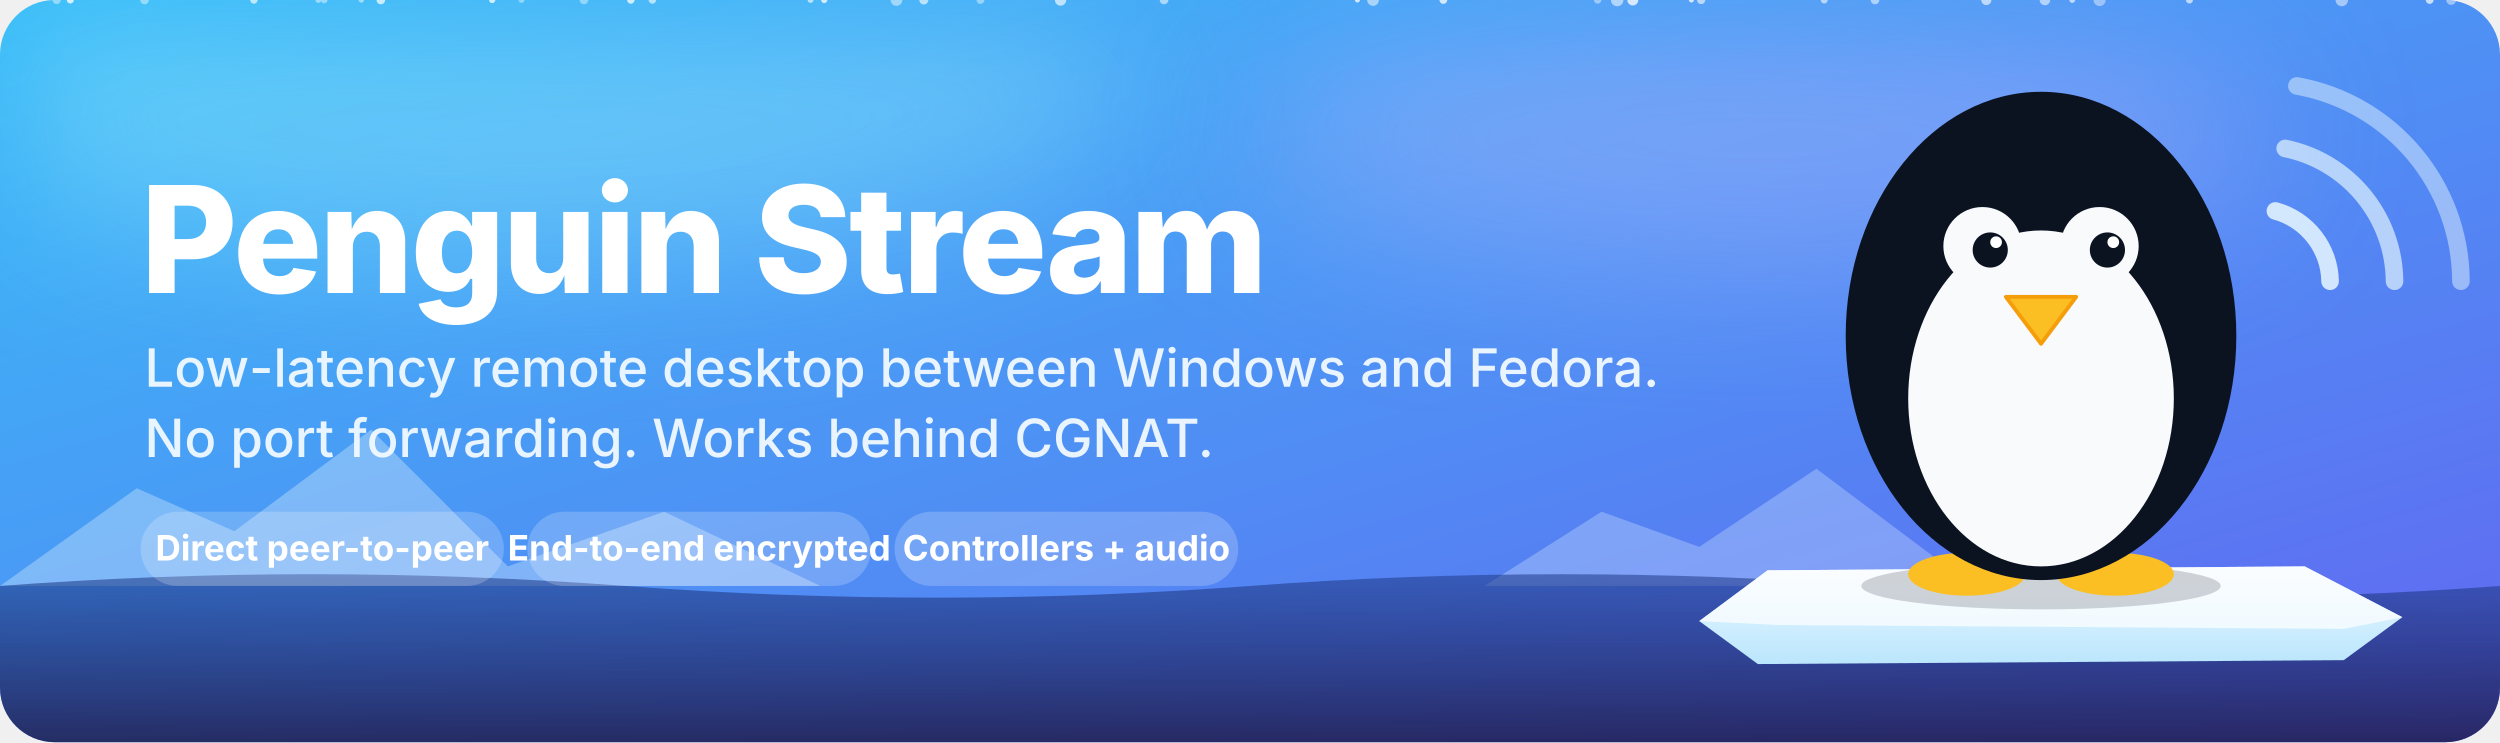
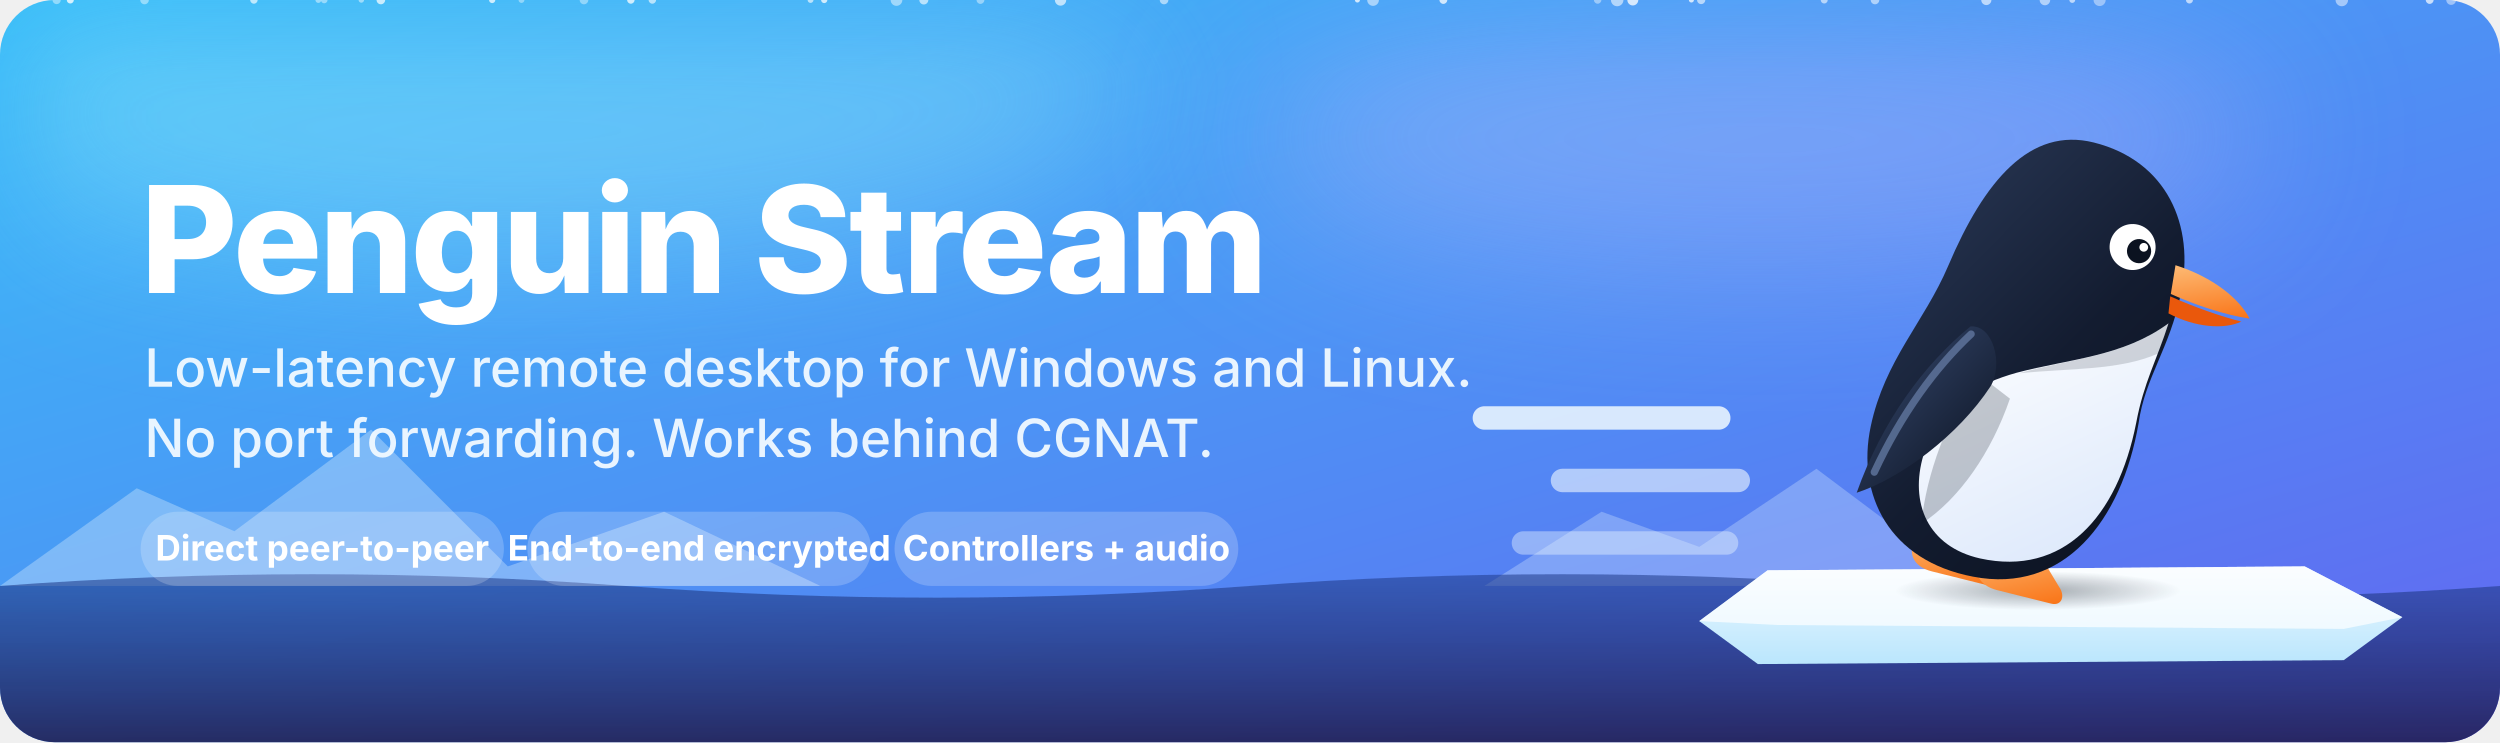
- <svg xmlns="http://www.w3.org/2000/svg" width="1280" height="380" viewBox="0 0 1280 380" role="img" aria-label="Penguin Stream: low-latency remote desktop for Windows and Fedora">
+ <svg xmlns="http://www.w3.org/2000/svg" width="1280" height="380" viewBox="0 0 1280 380" role="img" aria-label="Penguin Stream: low-latency remote desktop for Windows and Linux">
  <defs>
    <linearGradient id="sky" x1="0" y1="0" x2="1" y2="1">
      <stop offset="0" stop-color="#38bdf8" />
      <stop offset="1" stop-color="#6366f1" />
    </linearGradient>
    <linearGradient id="ice" x1="0" y1="0" x2="0" y2="1">
      <stop offset="0" stop-color="#f0f9ff" />
      <stop offset="1" stop-color="#bae6fd" />
    </linearGradient>
    <linearGradient id="sea" x1="0" y1="0" x2="0" y2="1">
      <stop offset="0" stop-color="#1e3a8a" stop-opacity=".55" />
      <stop offset="1" stop-color="#1e1b4b" stop-opacity=".85" />
    </linearGradient>
    <filter id="blur" x="-50%" y="-50%" width="200%" height="200%">
      <feGaussianBlur stdDeviation="40" />
    </filter>
    <clipPath id="card">
      <rect width="1280" height="380" rx="28" />
    </clipPath>
+     <linearGradient id="p-coat" x1="0" y1="0" x2="1" y2="1">
+       <stop offset="0" stop-color="#2a3957" />
+       <stop offset=".55" stop-color="#131c30" />
+       <stop offset="1" stop-color="#0b1220" />
+     </linearGradient>
+     <linearGradient id="p-belly" x1=".2" y1="0" x2=".8" y2="1">
+       <stop offset="0" stop-color="#ffffff" />
+       <stop offset="1" stop-color="#dce8fb" />
+     </linearGradient>
+     <linearGradient id="p-flip" x1="0" y1="0" x2="1" y2="1">
+       <stop offset="0" stop-color="#34466b" />
+       <stop offset="1" stop-color="#0b1220" />
+     </linearGradient>
+     <linearGradient id="p-orange" x1="0" y1="0" x2="1" y2="1">
+       <stop offset="0" stop-color="#fdba74" />
+       <stop offset="1" stop-color="#f97316" />
+     </linearGradient>
+     <radialGradient id="p-shadow" cx=".5" cy=".5" r=".5">
+       <stop offset="0" stop-color="#0b1220" stop-opacity=".35" />
+       <stop offset="1" stop-color="#0b1220" stop-opacity="0" />
+     </radialGradient>
  </defs>
  <g clip-path="url(#card)">
    <rect width="1280" height="380" fill="url(#sky)" />
    <ellipse cx="260" cy="40" rx="320" ry="90" fill="#a5f3fc" opacity=".35" filter="url(#blur)" />
    <ellipse cx="900" cy="70" rx="260" ry="70" fill="#c4b5fd" opacity=".35" filter="url(#blur)" />
    <path d="M0 300 L70 250 L120 272 L190 220 L260 290 L340 262 L420 300 Z" fill="#e0f2fe" opacity=".35" />
    <path d="M760 300 L820 262 L870 280 L930 240 L1010 300 Z" fill="#e0f2fe" opacity=".3" />
    <path d="M0 300 Q160 288 320 300 T640 300 T960 300 T1280 300 V380 H0 Z" fill="url(#sea)">
      <animate attributeName="d" dur="6s" repeatCount="indefinite" values="M0 300 Q160 288 320 300 T640 300 T960 300 T1280 300 V380 H0 Z;M0 300 Q160 312 320 300 T640 300 T960 300 T1280 300 V380 H0 Z;M0 300 Q160 288 320 300 T640 300 T960 300 T1280 300 V380 H0 Z" />
    </path>
    <path d="M870 318 L905 292 L1180 290 L1230 316 L1200 338 L900 340 Z" fill="url(#ice)" />
    <path d="M905 292 L1180 290 L1230 316 L1200 322 L910 320 L870 318 Z" fill="#fff" opacity=".7" />
-     <g fill="none" stroke="#e0f2fe" stroke-width="9" stroke-linecap="round">
-       <path d="M1165 108 a38 38 0 0 1 28 36" opacity=".9">
-         <animate attributeName="opacity" values=".2;1;.2" dur="1.8s" repeatCount="indefinite" />
+     <g stroke="#f0f9ff" stroke-linecap="round" fill="none">
+       <path d="M760 214 H880" stroke-width="12" opacity=".85">
+         <animate attributeName="opacity" values=".45;.9;.45" dur="1.6s" repeatCount="indefinite" />
      </path>
-       <path d="M1170 76 a70 70 0 0 1 56 68" opacity=".7">
-         <animate attributeName="opacity" values=".2;1;.2" dur="1.8s" begin=".3s" repeatCount="indefinite" />
+       <path d="M800 246 H890" stroke-width="12" opacity=".6">
+         <animate attributeName="opacity" values=".3;.7;.3" dur="1.6s" begin=".25s" repeatCount="indefinite" />
      </path>
-       <path d="M1176 44 a102 102 0 0 1 84 100" opacity=".5">
-         <animate attributeName="opacity" values=".2;1;.2" dur="1.8s" begin=".6s" repeatCount="indefinite" />
+       <path d="M780 278 H884" stroke-width="12" opacity=".4">
+         <animate attributeName="opacity" values=".15;.5;.15" dur="1.6s" begin=".5s" repeatCount="indefinite" />
      </path>
    </g>
-     <g transform="translate(1045 172) scale(1.0)">
-       <ellipse cx="0" cy="128" rx="92" ry="12" fill="#0b1220" opacity=".18" />
-       <ellipse cx="-38" cy="122" rx="30" ry="11" fill="#fbbf24" />
-       <ellipse cx="38" cy="122" rx="30" ry="11" fill="#fbbf24" />
-       <ellipse cx="0" cy="0" rx="100" ry="125" fill="#0b1220" />
-       <ellipse cx="0" cy="32" rx="68" ry="86" fill="#f8fafc" />
-       <circle cx="-30" cy="-46" r="20" fill="#f8fafc" />
-       <circle cx="30" cy="-46" r="20" fill="#f8fafc" />
-       <circle cx="-26" cy="-44" r="9" fill="#0b1220" />
-       <circle cx="34" cy="-44" r="9" fill="#0b1220" />
-       <circle cx="-23" cy="-48" r="3" fill="#fff" />
-       <circle cx="37" cy="-48" r="3" fill="#fff" />
-       <path d="M-18 -20 H18 L0 4 Z" fill="#fbbf24" stroke="#f59e0b" stroke-width="2" stroke-linejoin="round" />
+     <g transform="translate(850 16) scale(0.62)">
+       <ellipse cx="312" cy="462" rx="118" ry="16" fill="url(#p-shadow)" />
+       <g transform="rotate(14 300 300)">
+         <path d="M244 430 c-8 20 2 30 18 30 h46 c9 0 10 -9 3 -15 l-22 -22 z" fill="url(#p-orange)" />
+         <path d="M300 432 c-8 20 2 30 18 30 h46 c9 0 10 -9 3 -15 l-22 -22 z" fill="url(#p-orange)" />
+         <path d="M306 84              C368 84 404 130 406 188              C408 234 394 262 398 300              C404 382 372 452 296 456              C226 460 186 414 184 356              C182 300 206 262 214 212              C226 136 252 84 306 84 Z" fill="url(#p-coat)" />
+         <path d="M402 214              C400 246 394 266 396 300              C400 380 368 438 298 440              C254 441 230 410 232 368              C234 324 262 300 290 284              C330 262 372 250 402 214 Z" fill="url(#p-belly)" />
+         <path d="M258 292 C244 336 238 382 244 424 C270 396 286 352 290 306 Z" fill="#0b1220" opacity=".22" />
+         <path d="M402 214 C372 250 330 262 292 284 C330 270 372 262 400 240 Z" fill="#0b1220" opacity=".16" />
+         <path d="M244 256              C214 296 192 350 186 412              C218 392 256 346 272 300              C278 280 262 250 244 256 Z" fill="url(#p-flip)" />
+         <path d="M246 262 C224 296 206 340 196 392" stroke="#5a6f96" stroke-width="6" fill="none" stroke-linecap="round" opacity=".9" />
+         <path d="M396 166 C428 168 454 180 466 194 C446 196 420 194 398 190 Z" fill="url(#p-orange)" />
+         <path d="M398 192 C420 196 444 198 460 198 C448 208 424 212 400 206 Z" fill="#ea580c" />
+         <circle cx="358" cy="160" r="19" fill="#fff" />
+         <circle cx="364" cy="162" r="10" fill="#0b1220" />
+         <circle cx="367" cy="158" r="3.6" fill="#fff" />
+       </g>
    </g>
    <text x="72" y="150" font-family="'Segoe UI', Inter, 'Helvetica Neue', Ubuntu, Cantarell, Arial, sans-serif" font-size="76" font-weight="800" fill="#fff" letter-spacing="-1.5">Penguin Stream</text>
-     <text x="74" y="198" font-family="'Segoe UI', Inter, 'Helvetica Neue', Ubuntu, Cantarell, Arial, sans-serif" font-size="27" font-weight="500" fill="#f0f9ff" opacity=".95">Low-latency remote desktop between Windows and Fedora.</text>
+     <text x="74" y="198" font-family="'Segoe UI', Inter, 'Helvetica Neue', Ubuntu, Cantarell, Arial, sans-serif" font-size="27" font-weight="500" fill="#f0f9ff" opacity=".95">Low-latency remote desktop for Windows and Linux.</text>
    <text x="74" y="234" font-family="'Segoe UI', Inter, 'Helvetica Neue', Ubuntu, Cantarell, Arial, sans-serif" font-size="27" font-weight="500" fill="#f0f9ff" opacity=".95">No port forwarding. Works behind CGNAT.</text>
    <g font-family="'Segoe UI', Inter, 'Helvetica Neue', Ubuntu, Cantarell, Arial, sans-serif" font-size="18" font-weight="700" fill="#fff">
      <rect x="72" y="262" width="186" height="38" rx="19" fill="#fff" opacity=".2" />
      <text x="165" y="287" text-anchor="middle">Direct peer-to-peer</text>
      <rect x="270" y="262" width="176" height="38" rx="19" fill="#fff" opacity=".2" />
      <text x="358" y="287" text-anchor="middle">End-to-end encrypted</text>
      <rect x="458" y="262" width="176" height="38" rx="19" fill="#fff" opacity=".2" />
      <text x="546" y="287" text-anchor="middle">Controllers + audio</text>
    </g>
    <circle cx="415" r="1.5" fill="#fff" opacity="0.61">
      <animate attributeName="cy" values="-10;390" dur="11.2s" begin="-0.8s" repeatCount="indefinite" />
      <animate attributeName="cx" values="415;408;415" dur="5.6s" repeatCount="indefinite" />
    </circle>
    <circle cx="74" r="2.2" fill="#fff" opacity="0.43">
      <animate attributeName="cy" values="-10;390" dur="6.3s" begin="-2.7s" repeatCount="indefinite" />
      <animate attributeName="cx" values="74;54;74" dur="3.1s" repeatCount="indefinite" />
    </circle>
    <circle cx="543" r="2.9" fill="#fff" opacity="0.65">
      <animate attributeName="cy" values="-10;390" dur="7.0s" begin="-1.6s" repeatCount="indefinite" />
      <animate attributeName="cx" values="543;566;543" dur="3.5s" repeatCount="indefinite" />
    </circle>
    <circle cx="739" r="2.0" fill="#fff" opacity="0.74">
      <animate attributeName="cy" values="-10;390" dur="13.8s" begin="-0.6s" repeatCount="indefinite" />
      <animate attributeName="cx" values="739;728;739" dur="6.9s" repeatCount="indefinite" />
    </circle>
    <circle cx="185" r="1.4" fill="#fff" opacity="0.47">
      <animate attributeName="cy" values="-10;390" dur="8.5s" begin="-6.9s" repeatCount="indefinite" />
      <animate attributeName="cx" values="185;189;185" dur="4.2s" repeatCount="indefinite" />
    </circle>
    <circle cx="818" r="1.9" fill="#fff" opacity="0.42">
      <animate attributeName="cy" values="-10;390" dur="10.4s" begin="-0.7s" repeatCount="indefinite" />
      <animate attributeName="cx" values="818;803;818" dur="5.2s" repeatCount="indefinite" />
    </circle>
    <circle cx="871" r="2.1" fill="#fff" opacity="0.58">
      <animate attributeName="cy" values="-10;390" dur="8.5s" begin="-5.0s" repeatCount="indefinite" />
      <animate attributeName="cx" values="871;861;871" dur="4.3s" repeatCount="indefinite" />
    </circle>
    <circle cx="1017" r="2.6" fill="#fff" opacity="0.61">
      <animate attributeName="cy" values="-10;390" dur="8.0s" begin="-4.6s" repeatCount="indefinite" />
      <animate attributeName="cx" values="1017;1036;1017" dur="4.0s" repeatCount="indefinite" />
    </circle>
    <circle cx="934" r="1.8" fill="#fff" opacity="0.57">
      <animate attributeName="cy" values="-10;390" dur="13.8s" begin="-1.6s" repeatCount="indefinite" />
      <animate attributeName="cx" values="934;947;934" dur="6.9s" repeatCount="indefinite" />
    </circle>
    <circle cx="195" r="2.2" fill="#fff" opacity="0.71">
      <animate attributeName="cy" values="-10;390" dur="6.3s" begin="-4.2s" repeatCount="indefinite" />
      <animate attributeName="cx" values="195;198;195" dur="3.2s" repeatCount="indefinite" />
    </circle>
    <circle cx="1121" r="1.8" fill="#fff" opacity="0.63">
      <animate attributeName="cy" values="-10;390" dur="11.6s" begin="-6.9s" repeatCount="indefinite" />
      <animate attributeName="cx" values="1121;1118;1121" dur="5.8s" repeatCount="indefinite" />
    </circle>
    <circle cx="1075" r="3.1" fill="#fff" opacity="0.42">
      <animate attributeName="cy" values="-10;390" dur="9.8s" begin="-6.5s" repeatCount="indefinite" />
      <animate attributeName="cx" values="1075;1085;1075" dur="4.9s" repeatCount="indefinite" />
    </circle>
    <circle cx="828" r="3.2" fill="#fff" opacity="0.55">
      <animate attributeName="cy" values="-10;390" dur="12.6s" begin="-3.6s" repeatCount="indefinite" />
      <animate attributeName="cx" values="828;837;828" dur="6.3s" repeatCount="indefinite" />
    </circle>
    <circle cx="29" r="2.1" fill="#fff" opacity="0.42">
      <animate attributeName="cy" values="-10;390" dur="7.3s" begin="-0.9s" repeatCount="indefinite" />
      <animate attributeName="cx" values="29;42;29" dur="3.7s" repeatCount="indefinite" />
    </circle>
    <circle cx="166" r="1.7" fill="#fff" opacity="0.43">
      <animate attributeName="cy" values="-10;390" dur="9.1s" begin="-8.0s" repeatCount="indefinite" />
      <animate attributeName="cx" values="166;163;166" dur="4.6s" repeatCount="indefinite" />
    </circle>
    <circle cx="703" r="3.0" fill="#fff" opacity="0.51">
      <animate attributeName="cy" values="-10;390" dur="12.6s" begin="-10.8s" repeatCount="indefinite" />
      <animate attributeName="cx" values="703;699;703" dur="6.3s" repeatCount="indefinite" />
    </circle>
    <circle cx="459" r="3.0" fill="#fff" opacity="0.47">
      <animate attributeName="cy" values="-10;390" dur="13.7s" begin="-2.1s" repeatCount="indefinite" />
      <animate attributeName="cx" values="459;446;459" dur="6.8s" repeatCount="indefinite" />
    </circle>
    <circle cx="299" r="2.2" fill="#fff" opacity="0.40">
      <animate attributeName="cy" values="-10;390" dur="10.7s" begin="-2.8s" repeatCount="indefinite" />
      <animate attributeName="cx" values="299;295;299" dur="5.4s" repeatCount="indefinite" />
    </circle>
    <circle cx="473" r="2.3" fill="#fff" opacity="0.61">
      <animate attributeName="cy" values="-10;390" dur="13.6s" begin="-9.4s" repeatCount="indefinite" />
      <animate attributeName="cx" values="473;479;473" dur="6.8s" repeatCount="indefinite" />
    </circle>
    <circle cx="866" r="1.3" fill="#fff" opacity="0.75">
      <animate attributeName="cy" values="-10;390" dur="13.2s" begin="-10.3s" repeatCount="indefinite" />
      <animate attributeName="cx" values="866;880;866" dur="6.6s" repeatCount="indefinite" />
    </circle>
    <circle cx="502" r="2.0" fill="#fff" opacity="0.42">
      <animate attributeName="cy" values="-10;390" dur="6.8s" begin="-4.3s" repeatCount="indefinite" />
      <animate attributeName="cx" values="502;481;502" dur="3.4s" repeatCount="indefinite" />
    </circle>
    <circle cx="267" r="1.5" fill="#fff" opacity="0.40">
      <animate attributeName="cy" values="-10;390" dur="8.7s" begin="-0.5s" repeatCount="indefinite" />
      <animate attributeName="cx" values="267;250;267" dur="4.4s" repeatCount="indefinite" />
    </circle>
    <circle cx="130" r="1.9" fill="#fff" opacity="0.65">
      <animate attributeName="cy" values="-10;390" dur="6.2s" begin="-5.4s" repeatCount="indefinite" />
      <animate attributeName="cx" values="130;112;130" dur="3.1s" repeatCount="indefinite" />
    </circle>
    <circle cx="323" r="1.9" fill="#fff" opacity="0.74">
      <animate attributeName="cy" values="-10;390" dur="8.9s" begin="-1.1s" repeatCount="indefinite" />
      <animate attributeName="cx" values="323;348;323" dur="4.5s" repeatCount="indefinite" />
    </circle>
    <circle cx="596" r="2.2" fill="#fff" opacity="0.54">
      <animate attributeName="cy" values="-10;390" dur="6.7s" begin="-0.7s" repeatCount="indefinite" />
      <animate attributeName="cx" values="596;585;596" dur="3.3s" repeatCount="indefinite" />
    </circle>
    <circle cx="1061" r="1.5" fill="#fff" opacity="0.61">
      <animate attributeName="cy" values="-10;390" dur="6.2s" begin="-5.9s" repeatCount="indefinite" />
      <animate attributeName="cx" values="1061;1043;1061" dur="3.1s" repeatCount="indefinite" />
    </circle>
    <circle cx="695" r="1.3" fill="#fff" opacity="0.75">
      <animate attributeName="cy" values="-10;390" dur="10.2s" begin="-10.0s" repeatCount="indefinite" />
      <animate attributeName="cx" values="695;705;695" dur="5.1s" repeatCount="indefinite" />
    </circle>
    <circle cx="334" r="1.9" fill="#fff" opacity="0.61">
      <animate attributeName="cy" values="-10;390" dur="7.3s" begin="-5.7s" repeatCount="indefinite" />
      <animate attributeName="cx" values="334;348;334" dur="3.7s" repeatCount="indefinite" />
    </circle>
    <circle cx="422" r="1.6" fill="#fff" opacity="0.74">
      <animate attributeName="cy" values="-10;390" dur="12.5s" begin="-12.3s" repeatCount="indefinite" />
      <animate attributeName="cx" values="422;437;422" dur="6.2s" repeatCount="indefinite" />
    </circle>
    <circle cx="1047" r="2.7" fill="#fff" opacity="0.54">
      <animate attributeName="cy" values="-10;390" dur="7.8s" begin="-4.0s" repeatCount="indefinite" />
      <animate attributeName="cx" values="1047;1024;1047" dur="3.9s" repeatCount="indefinite" />
    </circle>
    <circle cx="36" r="1.8" fill="#fff" opacity="0.78">
      <animate attributeName="cy" values="-10;390" dur="8.1s" begin="-5.6s" repeatCount="indefinite" />
      <animate attributeName="cx" values="36;33;36" dur="4.0s" repeatCount="indefinite" />
    </circle>
    <circle cx="1199" r="3.2" fill="#fff" opacity="0.49">
      <animate attributeName="cy" values="-10;390" dur="13.6s" begin="-5.0s" repeatCount="indefinite" />
      <animate attributeName="cx" values="1199;1186;1199" dur="6.8s" repeatCount="indefinite" />
    </circle>
    <circle cx="252" r="1.6" fill="#fff" opacity="0.74">
      <animate attributeName="cy" values="-10;390" dur="11.0s" begin="-9.9s" repeatCount="indefinite" />
      <animate attributeName="cx" values="252;251;252" dur="5.5s" repeatCount="indefinite" />
    </circle>
    <circle cx="836" r="2.8" fill="#fff" opacity="0.76">
      <animate attributeName="cy" values="-10;390" dur="6.7s" begin="-4.4s" repeatCount="indefinite" />
      <animate attributeName="cx" values="836;850;836" dur="3.3s" repeatCount="indefinite" />
    </circle>
    <circle cx="960" r="2.2" fill="#fff" opacity="0.53">
      <animate attributeName="cy" values="-10;390" dur="7.4s" begin="-5.9s" repeatCount="indefinite" />
      <animate attributeName="cx" values="960;975;960" dur="3.7s" repeatCount="indefinite" />
    </circle>
    <circle cx="1244" r="2.0" fill="#fff" opacity="0.69">
      <animate attributeName="cy" values="-10;390" dur="9.2s" begin="-8.7s" repeatCount="indefinite" />
      <animate attributeName="cx" values="1244;1227;1244" dur="4.6s" repeatCount="indefinite" />
    </circle>
    <circle cx="163" r="1.5" fill="#fff" opacity="0.46">
      <animate attributeName="cy" values="-10;390" dur="13.2s" begin="-10.7s" repeatCount="indefinite" />
      <animate attributeName="cx" values="163;179;163" dur="6.6s" repeatCount="indefinite" />
    </circle>
    <circle cx="1255" r="2.5" fill="#fff" opacity="0.45">
      <animate attributeName="cy" values="-10;390" dur="8.8s" begin="-4.8s" repeatCount="indefinite" />
      <animate attributeName="cx" values="1255;1231;1255" dur="4.4s" repeatCount="indefinite" />
    </circle>
  </g>
</svg>
